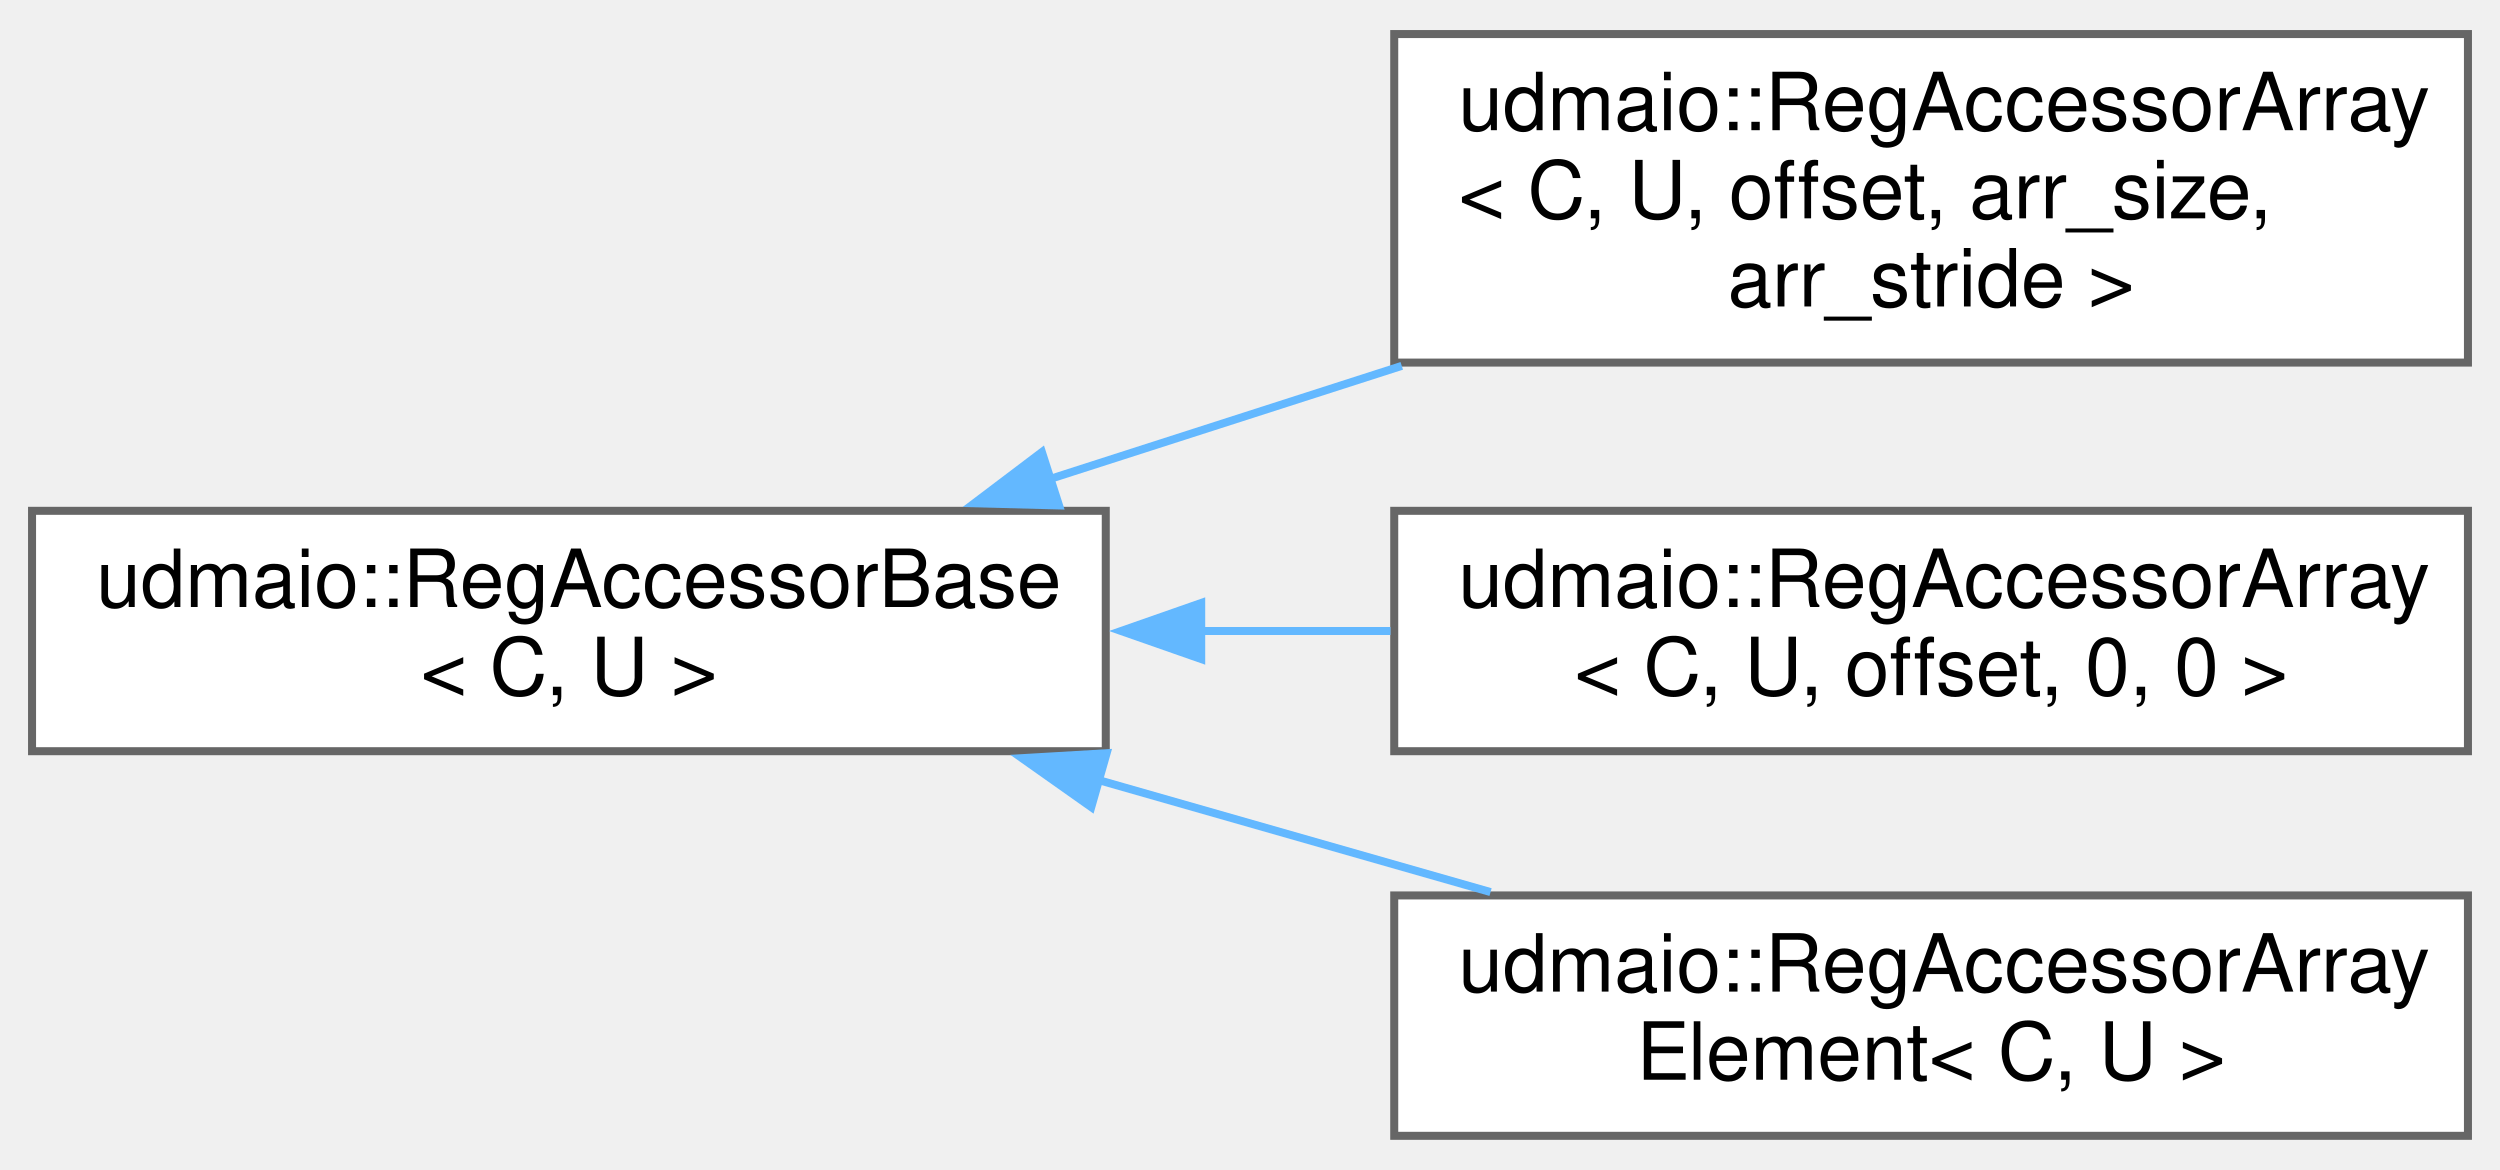
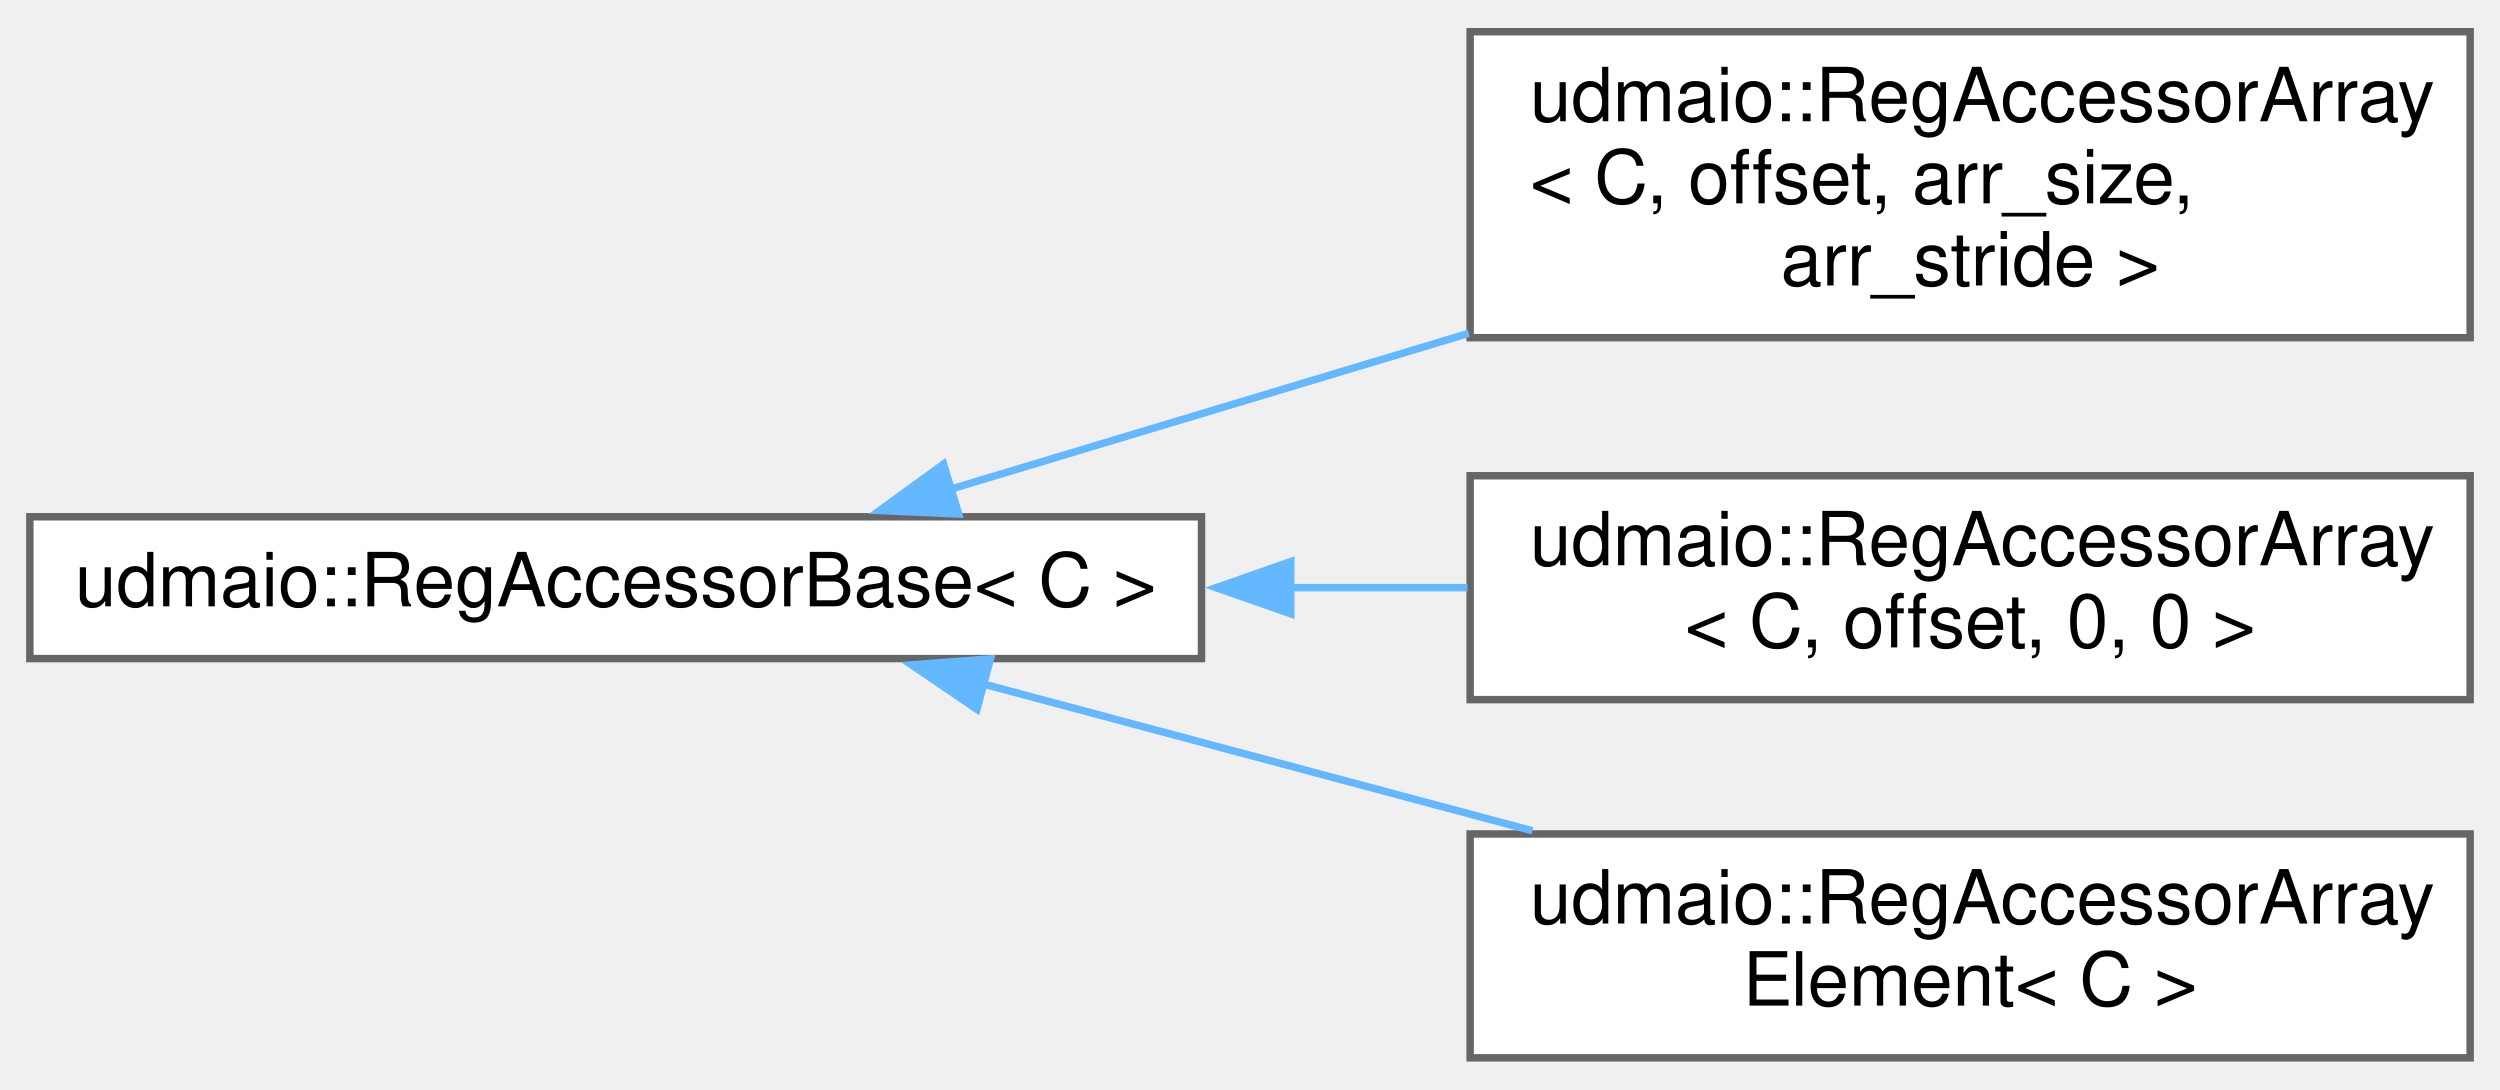
- <svg xmlns="http://www.w3.org/2000/svg" xmlns:xlink="http://www.w3.org/1999/xlink" width="312pt" height="146pt" viewBox="0.00 0.00 312.00 145.50">
+ <svg xmlns="http://www.w3.org/2000/svg" xmlns:xlink="http://www.w3.org/1999/xlink" width="335pt" height="146pt" viewBox="0.00 0.00 335.00 145.50">
  <g id="graph0" class="graph" transform="scale(1 1) rotate(0) translate(4 141.5)">
    <g id="node1" class="node">
      <g id="a_node1">
        <a xlink:href="classudmaio_1_1_reg_accessor_base.html" target="_top" xlink:title="Base class implementing register access. Only used by subclasses, not used directly.">
-           <polygon fill="white" stroke="#666666" points="134,-78 0,-78 0,-48 134,-48 134,-78" />
-           <text text-anchor="start" x="8" y="-66" font-family="Helvetica,sans-Serif" font-size="10.00">udmaio::RegAccessorBase</text>
-           <text text-anchor="middle" x="67" y="-55" font-family="Helvetica,sans-Serif" font-size="10.00">&lt; C, U &gt;</text>
+           <polygon fill="white" stroke="#666666" points="157,-72.5 0,-72.5 0,-53.5 157,-53.5 157,-72.5" />
+           <text text-anchor="middle" x="78.5" y="-60.5" font-family="Helvetica,sans-Serif" font-size="10.00">udmaio::RegAccessorBase&lt; C &gt;</text>
        </a>
      </g>
    </g>
    <g id="node2" class="node">
      <g id="a_node2">
        <a xlink:href="classudmaio_1_1_reg_accessor_array.html" target="_top" xlink:title="Accessor for register array.">
-           <polygon fill="white" stroke="#666666" points="304,-137.5 170,-137.5 170,-96.5 304,-96.5 304,-137.5" />
-           <text text-anchor="start" x="178" y="-125.5" font-family="Helvetica,sans-Serif" font-size="10.00">udmaio::RegAccessorArray</text>
-           <text text-anchor="start" x="178" y="-114.5" font-family="Helvetica,sans-Serif" font-size="10.00">&lt; C, U, offset, arr_size,</text>
-           <text text-anchor="middle" x="237" y="-103.5" font-family="Helvetica,sans-Serif" font-size="10.00"> arr_stride &gt;</text>
+           <polygon fill="white" stroke="#666666" points="327,-137.5 193,-137.5 193,-96.5 327,-96.5 327,-137.5" />
+           <text text-anchor="start" x="201" y="-125.5" font-family="Helvetica,sans-Serif" font-size="10.00">udmaio::RegAccessorArray</text>
+           <text text-anchor="start" x="201" y="-114.5" font-family="Helvetica,sans-Serif" font-size="10.00">&lt; C, offset, arr_size,</text>
+           <text text-anchor="middle" x="260" y="-103.5" font-family="Helvetica,sans-Serif" font-size="10.00"> arr_stride &gt;</text>
        </a>
      </g>
    </g>
    <g id="edge1" class="edge">
-       <path fill="none" stroke="#63b8ff" d="M126.81,-81.9C141.08,-86.49 156.41,-91.42 170.94,-96.09" />
-       <polygon fill="#63b8ff" stroke="#63b8ff" points="128.17,-78.67 117.58,-78.94 126.03,-85.33 128.17,-78.67" />
+       <path fill="none" stroke="#63b8ff" d="M123.21,-76.15C144.12,-82.44 169.61,-90.11 192.82,-97.09" />
+       <polygon fill="#63b8ff" stroke="#63b8ff" points="124.46,-72.87 113.87,-73.34 122.44,-79.57 124.46,-72.87" />
    </g>
    <g id="node3" class="node">
      <g id="a_node3">
-         <a xlink:href="classudmaio_1_1_reg_accessor_array_3_01_c_00_01_u_00_01offset_00_010_00_010_01_4.html" target="_top" xlink:title="Accessor for single register.">
-           <polygon fill="white" stroke="#666666" points="304,-78 170,-78 170,-48 304,-48 304,-78" />
-           <text text-anchor="start" x="178" y="-66" font-family="Helvetica,sans-Serif" font-size="10.00">udmaio::RegAccessorArray</text>
-           <text text-anchor="middle" x="237" y="-55" font-family="Helvetica,sans-Serif" font-size="10.00">&lt; C, U, offset, 0, 0 &gt;</text>
+         <a xlink:href="classudmaio_1_1_reg_accessor_array_3_01_c_00_01offset_00_010_00_010_01_4.html" target="_top" xlink:title="Accessor for single register.">
+           <polygon fill="white" stroke="#666666" points="327,-78 193,-78 193,-48 327,-48 327,-78" />
+           <text text-anchor="start" x="201" y="-66" font-family="Helvetica,sans-Serif" font-size="10.00">udmaio::RegAccessorArray</text>
+           <text text-anchor="middle" x="260" y="-55" font-family="Helvetica,sans-Serif" font-size="10.00">&lt; C, offset, 0, 0 &gt;</text>
        </a>
      </g>
    </g>
    <g id="edge2" class="edge">
-       <path fill="none" stroke="#63b8ff" d="M145.89,-63C153.79,-63 161.77,-63 169.53,-63" />
-       <polygon fill="#63b8ff" stroke="#63b8ff" points="145.91,-59.5 135.91,-63 145.91,-66.5 145.91,-59.5" />
+       <path fill="none" stroke="#63b8ff" d="M168.78,-63C176.82,-63 184.86,-63 192.64,-63" />
+       <polygon fill="#63b8ff" stroke="#63b8ff" points="168.96,-59.5 158.96,-63 168.96,-66.5 168.96,-59.5" />
    </g>
    <g id="node4" class="node">
      <g id="a_node4">
        <a xlink:href="classudmaio_1_1_reg_accessor_array_element.html" target="_top" xlink:title="Accessor for register array element. Returned by RegAccessorArray&lt;C&gt;::operator[].">
-           <polygon fill="white" stroke="#666666" points="304,-30 170,-30 170,0 304,0 304,-30" />
-           <text text-anchor="start" x="178" y="-18" font-family="Helvetica,sans-Serif" font-size="10.00">udmaio::RegAccessorArray</text>
-           <text text-anchor="middle" x="237" y="-7" font-family="Helvetica,sans-Serif" font-size="10.00">Element&lt; C, U &gt;</text>
+           <polygon fill="white" stroke="#666666" points="327,-30 193,-30 193,0 327,0 327,-30" />
+           <text text-anchor="start" x="201" y="-18" font-family="Helvetica,sans-Serif" font-size="10.00">udmaio::RegAccessorArray</text>
+           <text text-anchor="middle" x="260" y="-7" font-family="Helvetica,sans-Serif" font-size="10.00">Element&lt; C &gt;</text>
        </a>
      </g>
    </g>
    <g id="edge3" class="edge">
-       <path fill="none" stroke="#63b8ff" d="M133.09,-44.4C149.27,-39.78 166.44,-34.87 182.02,-30.42" />
-       <polygon fill="#63b8ff" stroke="#63b8ff" points="132.19,-41.02 123.54,-47.13 134.11,-47.75 132.19,-41.02" />
+       <path fill="none" stroke="#63b8ff" d="M127.75,-50.1C150.42,-44.04 177.61,-36.76 201.35,-30.42" />
+       <polygon fill="#63b8ff" stroke="#63b8ff" points="126.91,-46.7 118.15,-52.66 128.72,-53.46 126.91,-46.7" />
    </g>
  </g>
</svg>
